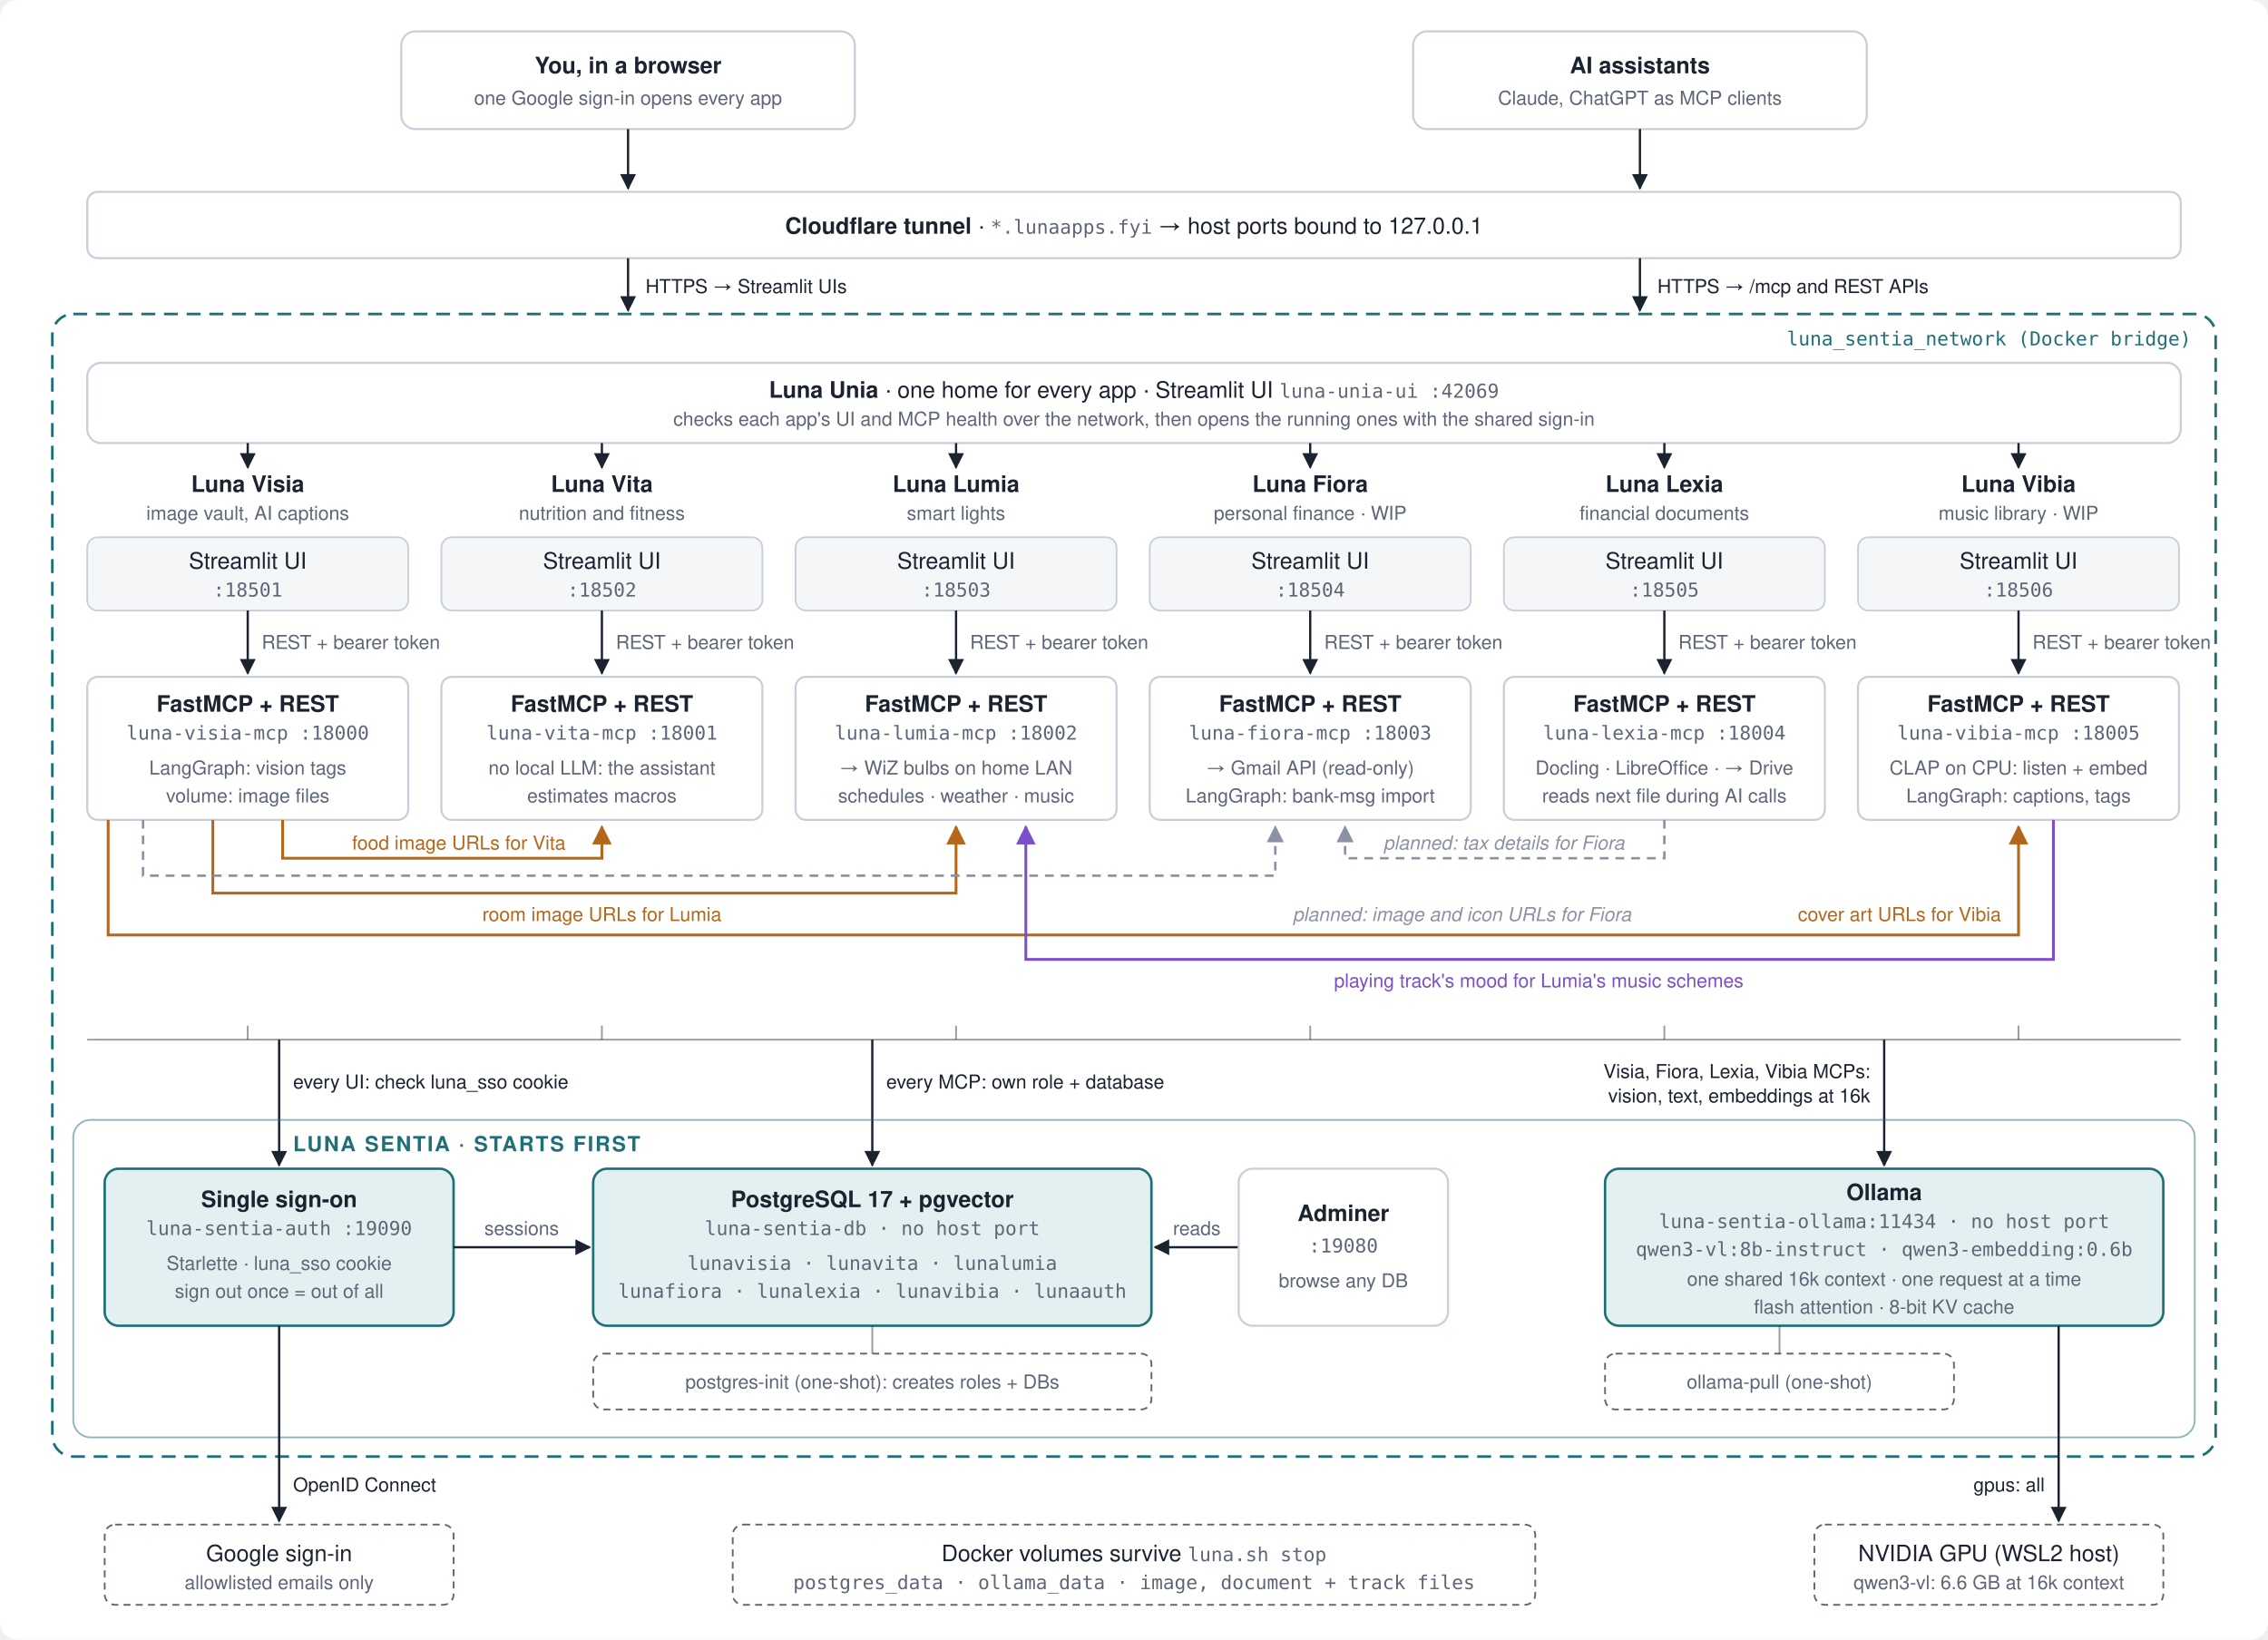
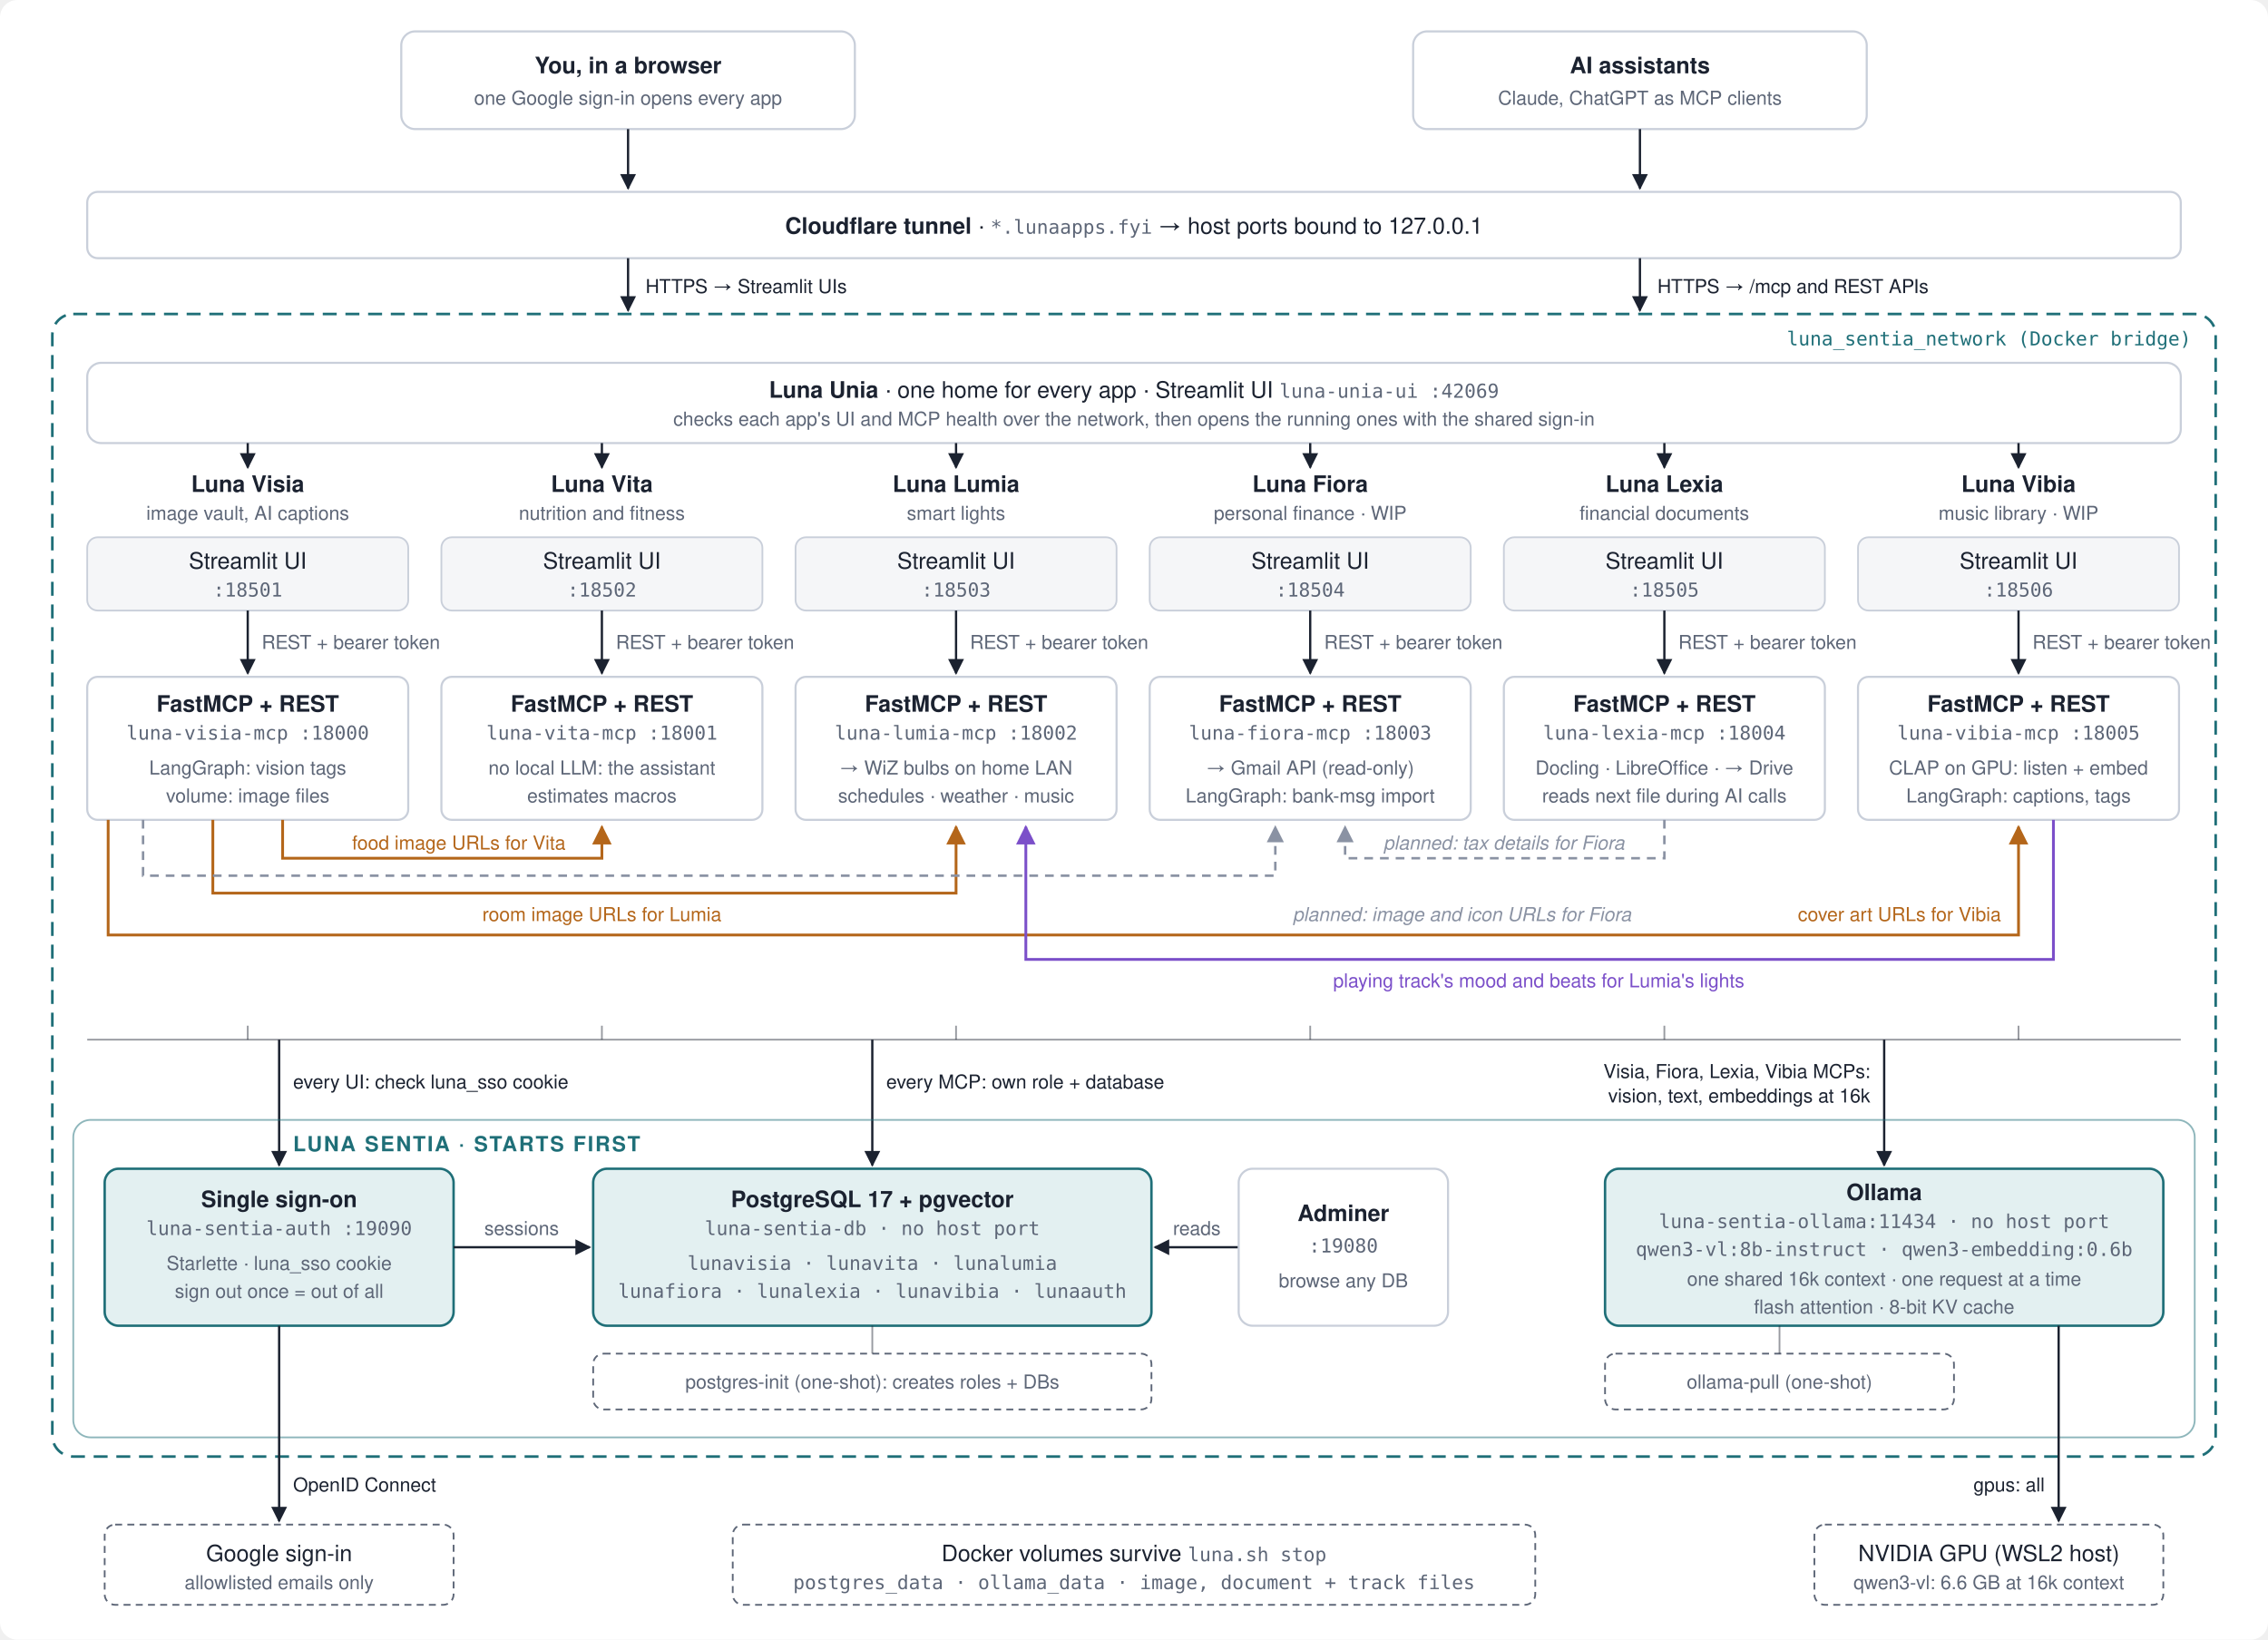
- <svg xmlns="http://www.w3.org/2000/svg" viewBox="0 0 1300 940" width="1300" height="940" role="img" aria-label="Clients reach six Luna apps through a Cloudflare tunnel. Luna Unia, one home page, checks which Luna apps are running and opens each one with the shared sign-in. Every app runs a Streamlit UI and a FastMCP service on the shared luna_sentia_network, and relies on Luna Sentia for sign-on, PostgreSQL and Ollama. Luna Vibia tells Luna Lumia the mood of the playing track for its music schemes. Every app asks Ollama for the same 16k context, so they share one loaded copy of Qwen3-VL.">
+ <svg xmlns="http://www.w3.org/2000/svg" viewBox="0 0 1300 940" width="1300" height="940" role="img" aria-label="Clients reach six Luna apps through a Cloudflare tunnel. Luna Unia, one home page, checks which Luna apps are running and opens each one with the shared sign-in. Every app runs a Streamlit UI and a FastMCP service on the shared luna_sentia_network, and relies on Luna Sentia for sign-on, PostgreSQL and Ollama. Luna Vibia tells Luna Lumia the mood and beats of the playing track, so the lights follow the music. Every app asks Ollama for the same 16k context, so they share one loaded copy of Qwen3-VL.">
  <style>
svg{font-family:-apple-system,"Segoe UI",Helvetica,Arial,sans-serif}
.b{font-weight:600}.m{font-family:ui-monospace,SFMono-Regular,Menlo,Consolas,monospace;font-size:11px}
.bg{fill:#ffffff}.hc{fill:#1b2230}.hl{fill:#b4661a}.hp{fill:#8a92a3}
.box{fill:#ffffff;stroke:#c9cfda;stroke-width:1.2}.app{fill:#f5f6f8;stroke:#c9cfda}
.core{fill:#e3f0f1;stroke:#1f6f78;stroke-width:1.4}.ext{fill:none;stroke:#5d6677;stroke-dasharray:4 3}
.net{fill:none;stroke:#1f6f78;stroke-width:1.5;stroke-dasharray:8 5}.zone{fill:none;stroke:#1f6f78;stroke-opacity:.5}
.arrow{stroke:#1b2230;stroke-width:1.3;fill:none}.rule,.rule line{stroke:#1b2230;stroke-opacity:.45}
.xlink{stroke:#b4661a;stroke-width:1.6;fill:none}.plan{stroke:#8a92a3;stroke-width:1.4;fill:none;stroke-dasharray:5 4}
.mlink{stroke:#7b4fc9;stroke-width:1.6;fill:none}.hm{fill:#7b4fc9}.lm{fill:#7b4fc9;font-size:11px;font-weight:500}
.t{fill:#1b2230;font-size:13px}.s{fill:#5d6677;font-size:11px}.m{fill:#5d6677}.mc{fill:#1f6f78}
.lbl{fill:#1b2230;font-size:11px}.lk{fill:#b4661a;font-size:11px;font-weight:500}.pl{fill:#8a92a3;font-size:11px;font-style:italic}
.ct{fill:#1f6f78;font-size:12px;font-weight:600;letter-spacing:.08em}
@media (prefers-color-scheme:dark){
.bg{fill:#1a2029}.hc{fill:#e4e8ef}.hl{fill:#e3a35f}.hp{fill:#78819a}
.box{fill:#1a2029;stroke:#343d4b;stroke-width:1.2}.app{fill:#11151c;stroke:#343d4b}
.core{fill:#17303a;stroke:#5fb8c1;stroke-width:1.4}.ext{fill:none;stroke:#98a2b3;stroke-dasharray:4 3}
.net{fill:none;stroke:#5fb8c1;stroke-width:1.5;stroke-dasharray:8 5}.zone{fill:none;stroke:#5fb8c1;stroke-opacity:.5}
.arrow{stroke:#e4e8ef;stroke-width:1.3;fill:none}.rule,.rule line{stroke:#e4e8ef;stroke-opacity:.45}
.xlink{stroke:#e3a35f;stroke-width:1.6;fill:none}.plan{stroke:#78819a;stroke-width:1.4;fill:none;stroke-dasharray:5 4}
.mlink{stroke:#b394f0;stroke-width:1.6;fill:none}.hm{fill:#b394f0}.lm{fill:#b394f0;font-size:11px;font-weight:500}
.t{fill:#e4e8ef;font-size:13px}.s{fill:#98a2b3;font-size:11px}.m{fill:#98a2b3}.mc{fill:#5fb8c1}
.lbl{fill:#e4e8ef;font-size:11px}.lk{fill:#e3a35f;font-size:11px;font-weight:500}.pl{fill:#78819a;font-size:11px;font-style:italic}
.ct{fill:#5fb8c1;font-size:12px;font-weight:600;letter-spacing:.08em}
}
</style>
  <rect class="bg" x="0" y="0" width="1300" height="940" rx="10" />
  <defs>
    <marker id="ah" viewBox="0 0 10 10" refX="9" refY="5" markerWidth="7" markerHeight="7" orient="auto-start-reverse">
      <path d="M0,0 L10,5 L0,10 z" class="hc" />
    </marker>
    <marker id="ahl" viewBox="0 0 10 10" refX="9" refY="5" markerWidth="7" markerHeight="7" orient="auto-start-reverse">
      <path d="M0,0 L10,5 L0,10 z" class="hl" />
    </marker>
    <marker id="ahp" viewBox="0 0 10 10" refX="9" refY="5" markerWidth="7" markerHeight="7" orient="auto-start-reverse">
      <path d="M0,0 L10,5 L0,10 z" class="hp" />
    </marker>
    <marker id="ahm" viewBox="0 0 10 10" refX="9" refY="5" markerWidth="7" markerHeight="7" orient="auto-start-reverse">
      <path d="M0,0 L10,5 L0,10 z" class="hm" />
    </marker>
  </defs>
  <rect class="box" x="230" y="18" width="260" height="56" rx="8" />
  <text class="t b" x="360" y="42" text-anchor="middle">You, in a browser</text>
  <text class="s" x="360" y="60" text-anchor="middle">one Google sign-in opens every app</text>
  <rect class="box" x="810" y="18" width="260" height="56" rx="8" />
  <text class="t b" x="940" y="42" text-anchor="middle">AI assistants</text>
  <text class="s" x="940" y="60" text-anchor="middle">Claude, ChatGPT as MCP clients</text>
  <line class="arrow" x1="360" y1="74" x2="360" y2="108" marker-end="url(#ah)" />
  <line class="arrow" x1="940" y1="74" x2="940" y2="108" marker-end="url(#ah)" />
  <rect class="box" x="50" y="110" width="1200" height="38" rx="6" />
  <text class="t" x="650" y="134" text-anchor="middle">
    <tspan class="b">Cloudflare tunnel</tspan> · <tspan class="m">*.lunaapps.fyi</tspan> → host ports bound to 127.0.0.1</text>
  <line class="arrow" x1="360" y1="148" x2="360" y2="178" marker-end="url(#ah)" />
  <text class="lbl" x="370" y="168">HTTPS → Streamlit UIs</text>
  <line class="arrow" x1="940" y1="148" x2="940" y2="178" marker-end="url(#ah)" />
  <text class="lbl" x="950" y="168">HTTPS → /mcp and REST APIs</text>
  <rect class="net" x="30" y="180" width="1240" height="655" rx="12" />
  <text class="m mc" x="1256" y="198" text-anchor="end">luna_sentia_network (Docker bridge)</text>
  <rect class="box" x="50" y="208" width="1200" height="46" rx="8" />
  <text class="t" x="650" y="228" text-anchor="middle">
    <tspan class="b">Luna Unia</tspan> · one home for every app · Streamlit UI <tspan class="m">luna-unia-ui :42069</tspan>
  </text>
  <text class="s" x="650" y="244" text-anchor="middle">checks each app's UI and MCP health over the network, then opens the running ones with the shared sign-in</text>
  <g>
    <line class="arrow" x1="142" y1="254" x2="142" y2="268" marker-end="url(#ah)" />
    <line class="arrow" x1="345" y1="254" x2="345" y2="268" marker-end="url(#ah)" />
    <line class="arrow" x1="548" y1="254" x2="548" y2="268" marker-end="url(#ah)" />
    <line class="arrow" x1="751" y1="254" x2="751" y2="268" marker-end="url(#ah)" />
    <line class="arrow" x1="954" y1="254" x2="954" y2="268" marker-end="url(#ah)" />
    <line class="arrow" x1="1157" y1="254" x2="1157" y2="268" marker-end="url(#ah)" />
  </g>
  <g>
    <text class="t b" x="142" y="282" text-anchor="middle">Luna Visia</text>
    <text class="s" x="142" y="298" text-anchor="middle">image vault, AI captions</text>
    <text class="t b" x="345" y="282" text-anchor="middle">Luna Vita</text>
    <text class="s" x="345" y="298" text-anchor="middle">nutrition and fitness</text>
    <text class="t b" x="548" y="282" text-anchor="middle">Luna Lumia</text>
    <text class="s" x="548" y="298" text-anchor="middle">smart lights</text>
    <text class="t b" x="751" y="282" text-anchor="middle">Luna Fiora</text>
    <text class="s" x="751" y="298" text-anchor="middle">personal finance · WIP</text>
    <text class="t b" x="954" y="282" text-anchor="middle">Luna Lexia</text>
    <text class="s" x="954" y="298" text-anchor="middle">financial documents</text>
    <text class="t b" x="1157" y="282" text-anchor="middle">Luna Vibia</text>
    <text class="s" x="1157" y="298" text-anchor="middle">music library · WIP</text>
  </g>
  <g>
    <rect class="app" x="50" y="308" width="184" height="42" rx="6" />
    <rect class="app" x="253" y="308" width="184" height="42" rx="6" />
    <rect class="app" x="456" y="308" width="184" height="42" rx="6" />
    <rect class="app" x="659" y="308" width="184" height="42" rx="6" />
    <rect class="app" x="862" y="308" width="184" height="42" rx="6" />
    <rect class="app" x="1065" y="308" width="184" height="42" rx="6" />
    <text class="t" x="142" y="326" text-anchor="middle">Streamlit UI</text>
    <text class="m" x="142" y="342" text-anchor="middle">:18501</text>
    <text class="t" x="345" y="326" text-anchor="middle">Streamlit UI</text>
    <text class="m" x="345" y="342" text-anchor="middle">:18502</text>
    <text class="t" x="548" y="326" text-anchor="middle">Streamlit UI</text>
    <text class="m" x="548" y="342" text-anchor="middle">:18503</text>
    <text class="t" x="751" y="326" text-anchor="middle">Streamlit UI</text>
    <text class="m" x="751" y="342" text-anchor="middle">:18504</text>
    <text class="t" x="954" y="326" text-anchor="middle">Streamlit UI</text>
    <text class="m" x="954" y="342" text-anchor="middle">:18505</text>
    <text class="t" x="1157" y="326" text-anchor="middle">Streamlit UI</text>
    <text class="m" x="1157" y="342" text-anchor="middle">:18506</text>
  </g>
  <g>
    <line class="arrow" x1="142" y1="350" x2="142" y2="386" marker-end="url(#ah)" />
    <line class="arrow" x1="345" y1="350" x2="345" y2="386" marker-end="url(#ah)" />
    <line class="arrow" x1="548" y1="350" x2="548" y2="386" marker-end="url(#ah)" />
    <line class="arrow" x1="751" y1="350" x2="751" y2="386" marker-end="url(#ah)" />
    <line class="arrow" x1="954" y1="350" x2="954" y2="386" marker-end="url(#ah)" />
    <line class="arrow" x1="1157" y1="350" x2="1157" y2="386" marker-end="url(#ah)" />
    <text class="s" x="150" y="372">REST + bearer token</text>
    <text class="s" x="353" y="372">REST + bearer token</text>
    <text class="s" x="556" y="372">REST + bearer token</text>
    <text class="s" x="759" y="372">REST + bearer token</text>
    <text class="s" x="962" y="372">REST + bearer token</text>
    <text class="s" x="1165" y="372">REST + bearer token</text>
  </g>
  <g>
    <rect class="box" x="50" y="388" width="184" height="82" rx="6" />
    <rect class="box" x="253" y="388" width="184" height="82" rx="6" />
    <rect class="box" x="456" y="388" width="184" height="82" rx="6" />
    <rect class="box" x="659" y="388" width="184" height="82" rx="6" />
    <rect class="box" x="862" y="388" width="184" height="82" rx="6" />
    <rect class="box" x="1065" y="388" width="184" height="82" rx="6" />
    <text class="t b" x="142" y="408" text-anchor="middle">FastMCP + REST</text>
    <text class="m" x="142" y="424" text-anchor="middle">luna-visia-mcp :18000</text>
    <text class="s" x="142" y="444" text-anchor="middle">LangGraph: vision tags</text>
    <text class="s" x="142" y="460" text-anchor="middle">volume: image files</text>
    <text class="t b" x="345" y="408" text-anchor="middle">FastMCP + REST</text>
    <text class="m" x="345" y="424" text-anchor="middle">luna-vita-mcp :18001</text>
    <text class="s" x="345" y="444" text-anchor="middle">no local LLM: the assistant</text>
    <text class="s" x="345" y="460" text-anchor="middle">estimates macros</text>
    <text class="t b" x="548" y="408" text-anchor="middle">FastMCP + REST</text>
    <text class="m" x="548" y="424" text-anchor="middle">luna-lumia-mcp :18002</text>
    <text class="s" x="548" y="444" text-anchor="middle">→ WiZ bulbs on home LAN</text>
    <text class="s" x="548" y="460" text-anchor="middle">schedules · weather · music</text>
    <text class="t b" x="751" y="408" text-anchor="middle">FastMCP + REST</text>
    <text class="m" x="751" y="424" text-anchor="middle">luna-fiora-mcp :18003</text>
    <text class="s" x="751" y="444" text-anchor="middle">→ Gmail API (read-only)</text>
    <text class="s" x="751" y="460" text-anchor="middle">LangGraph: bank-msg import</text>
    <text class="t b" x="954" y="408" text-anchor="middle">FastMCP + REST</text>
    <text class="m" x="954" y="424" text-anchor="middle">luna-lexia-mcp :18004</text>
    <text class="s" x="954" y="444" text-anchor="middle">Docling · LibreOffice · → Drive</text>
    <text class="s" x="954" y="460" text-anchor="middle">reads next file during AI calls</text>
    <text class="t b" x="1157" y="408" text-anchor="middle">FastMCP + REST</text>
    <text class="m" x="1157" y="424" text-anchor="middle">luna-vibia-mcp :18005</text>
-     <text class="s" x="1157" y="444" text-anchor="middle">CLAP on CPU: listen + embed</text>
+     <text class="s" x="1157" y="444" text-anchor="middle">CLAP on GPU: listen + embed</text>
    <text class="s" x="1157" y="460" text-anchor="middle">LangGraph: captions, tags</text>
  </g>
  <polyline class="xlink" points="162,470 162,492 345,492 345,474" marker-end="url(#ahl)" />
  <text class="lk" x="263" y="487" text-anchor="middle">food image URLs for Vita</text>
  <polyline class="xlink" points="122,470 122,512 548,512 548,474" marker-end="url(#ahl)" />
  <text class="lk" x="345" y="528" text-anchor="middle">room image URLs for Lumia</text>
  <polyline class="plan" points="954,470 954,492 771,492 771,474" marker-end="url(#ahp)" />
  <text class="pl" x="862" y="487" text-anchor="middle">planned: tax details for Fiora</text>
  <polyline class="plan" points="82,470 82,502 731,502 731,474" marker-end="url(#ahp)" />
  <text class="pl" x="741" y="528">planned: image and icon URLs for Fiora</text>
  <polyline class="xlink" points="62,470 62,536 1157,536 1157,474" marker-end="url(#ahl)" />
  <text class="lk" x="1147" y="528" text-anchor="end">cover art URLs for Vibia</text>
  <polyline class="mlink" points="1177,470 1177,550 588,550 588,474" marker-end="url(#ahm)" />
-   <text class="lm" x="882" y="566" text-anchor="middle">playing track's mood for Lumia's music schemes</text>
+   <text class="lm" x="882" y="566" text-anchor="middle">playing track's mood and beats for Lumia's lights</text>
  <g transform="translate(0,30)">
    <line x1="50" y1="566" x2="1250" y2="566" class="rule" stroke-opacity=".45" />
    <g class="rule" stroke-opacity=".45">
      <line x1="142" y1="558" x2="142" y2="566" />
      <line x1="345" y1="558" x2="345" y2="566" />
      <line x1="548" y1="558" x2="548" y2="566" />
      <line x1="751" y1="558" x2="751" y2="566" />
      <line x1="954" y1="558" x2="954" y2="566" />
      <line x1="1157" y1="558" x2="1157" y2="566" />
    </g>
    <line class="arrow" x1="160" y1="566" x2="160" y2="638" marker-end="url(#ah)" />
    <text class="lbl" x="168" y="594">every UI: check luna_sso cookie</text>
    <line class="arrow" x1="500" y1="566" x2="500" y2="638" marker-end="url(#ah)" />
    <text class="lbl" x="508" y="594">every MCP: own role + database</text>
    <line class="arrow" x1="1080" y1="566" x2="1080" y2="638" marker-end="url(#ah)" />
    <text class="lbl" x="1072" y="588" text-anchor="end">Visia, Fiora, Lexia, Vibia MCPs:</text>
    <text class="lbl" x="1072" y="602" text-anchor="end">vision, text, embeddings at 16k</text>
    <rect class="zone" x="42" y="612" width="1216" height="182" rx="10" />
    <text class="ct" x="168" y="630">LUNA SENTIA · STARTS FIRST</text>
    <rect class="core" x="60" y="640" width="200" height="90" rx="8" />
    <text class="t b" x="160" y="662" text-anchor="middle">Single sign-on</text>
    <text class="m" x="160" y="678" text-anchor="middle">luna-sentia-auth :19090</text>
    <text class="s" x="160" y="698" text-anchor="middle">Starlette · luna_sso cookie</text>
    <text class="s" x="160" y="714" text-anchor="middle">sign out once = out of all</text>
    <line class="arrow" x1="260" y1="685" x2="338" y2="685" marker-end="url(#ah)" />
    <text class="s" x="299" y="678" text-anchor="middle">sessions</text>
    <rect class="core" x="340" y="640" width="320" height="90" rx="8" />
    <text class="t b" x="500" y="662" text-anchor="middle">PostgreSQL 17 + pgvector</text>
    <text class="m" x="500" y="678" text-anchor="middle">luna-sentia-db · no host port</text>
    <text class="m" x="500" y="698" text-anchor="middle">lunavisia · lunavita · lunalumia</text>
    <text class="m" x="500" y="714" text-anchor="middle">lunafiora · lunalexia · lunavibia · lunaauth</text>
    <line class="arrow" x1="710" y1="685" x2="662" y2="685" marker-end="url(#ah)" />
    <text class="s" x="686" y="678" text-anchor="middle">reads</text>
    <rect class="box" x="710" y="640" width="120" height="90" rx="8" />
    <text class="t b" x="770" y="670" text-anchor="middle">Adminer</text>
    <text class="m" x="770" y="688" text-anchor="middle">:19080</text>
    <text class="s" x="770" y="708" text-anchor="middle">browse any DB</text>
    <rect class="core" x="920" y="640" width="320" height="90" rx="8" />
    <text class="t b" x="1080" y="658" text-anchor="middle">Ollama</text>
    <text class="m" x="1080" y="674" text-anchor="middle">luna-sentia-ollama:11434 · no host port</text>
    <text class="m" x="1080" y="690" text-anchor="middle">qwen3-vl:8b-instruct · qwen3-embedding:0.6b</text>
    <text class="s" x="1080" y="707" text-anchor="middle">one shared 16k context · one request at a time</text>
    <text class="s" x="1080" y="723" text-anchor="middle">flash attention · 8-bit KV cache</text>
    <rect class="ext" x="340" y="746" width="320" height="32" rx="6" />
    <text class="s" x="500" y="766" text-anchor="middle">postgres-init (one-shot): creates roles + DBs</text>
    <line x1="500" y1="730" x2="500" y2="746" class="rule" stroke-opacity=".45" />
    <rect class="ext" x="920" y="746" width="200" height="32" rx="6" />
    <text class="s" x="1020" y="766" text-anchor="middle">ollama-pull (one-shot)</text>
    <line x1="1020" y1="730" x2="1020" y2="746" class="rule" stroke-opacity=".45" />
    <line class="arrow" x1="160" y1="730" x2="160" y2="842" marker-end="url(#ah)" />
    <text class="lbl" x="168" y="825">OpenID Connect</text>
    <rect class="ext" x="60" y="844" width="200" height="46" rx="6" />
    <text class="t" x="160" y="865" text-anchor="middle">Google sign-in</text>
    <text class="s" x="160" y="881" text-anchor="middle">allowlisted emails only</text>
    <line class="arrow" x1="1180" y1="730" x2="1180" y2="842" marker-end="url(#ah)" />
    <text class="lbl" x="1172" y="825" text-anchor="end">gpus: all</text>
    <rect class="ext" x="1040" y="844" width="200" height="46" rx="6" />
    <text class="t" x="1140" y="865" text-anchor="middle">NVIDIA GPU (WSL2 host)</text>
    <text class="s" x="1140" y="881" text-anchor="middle">qwen3-vl: 6.6 GB at 16k context</text>
    <rect class="ext" x="420" y="844" width="460" height="46" rx="6" />
    <text class="t" x="650" y="865" text-anchor="middle">Docker volumes survive <tspan class="m">luna.sh stop</tspan>
    </text>
    <text class="m" x="650" y="881" text-anchor="middle">postgres_data · ollama_data · image, document + track files</text>
  </g>
</svg>
